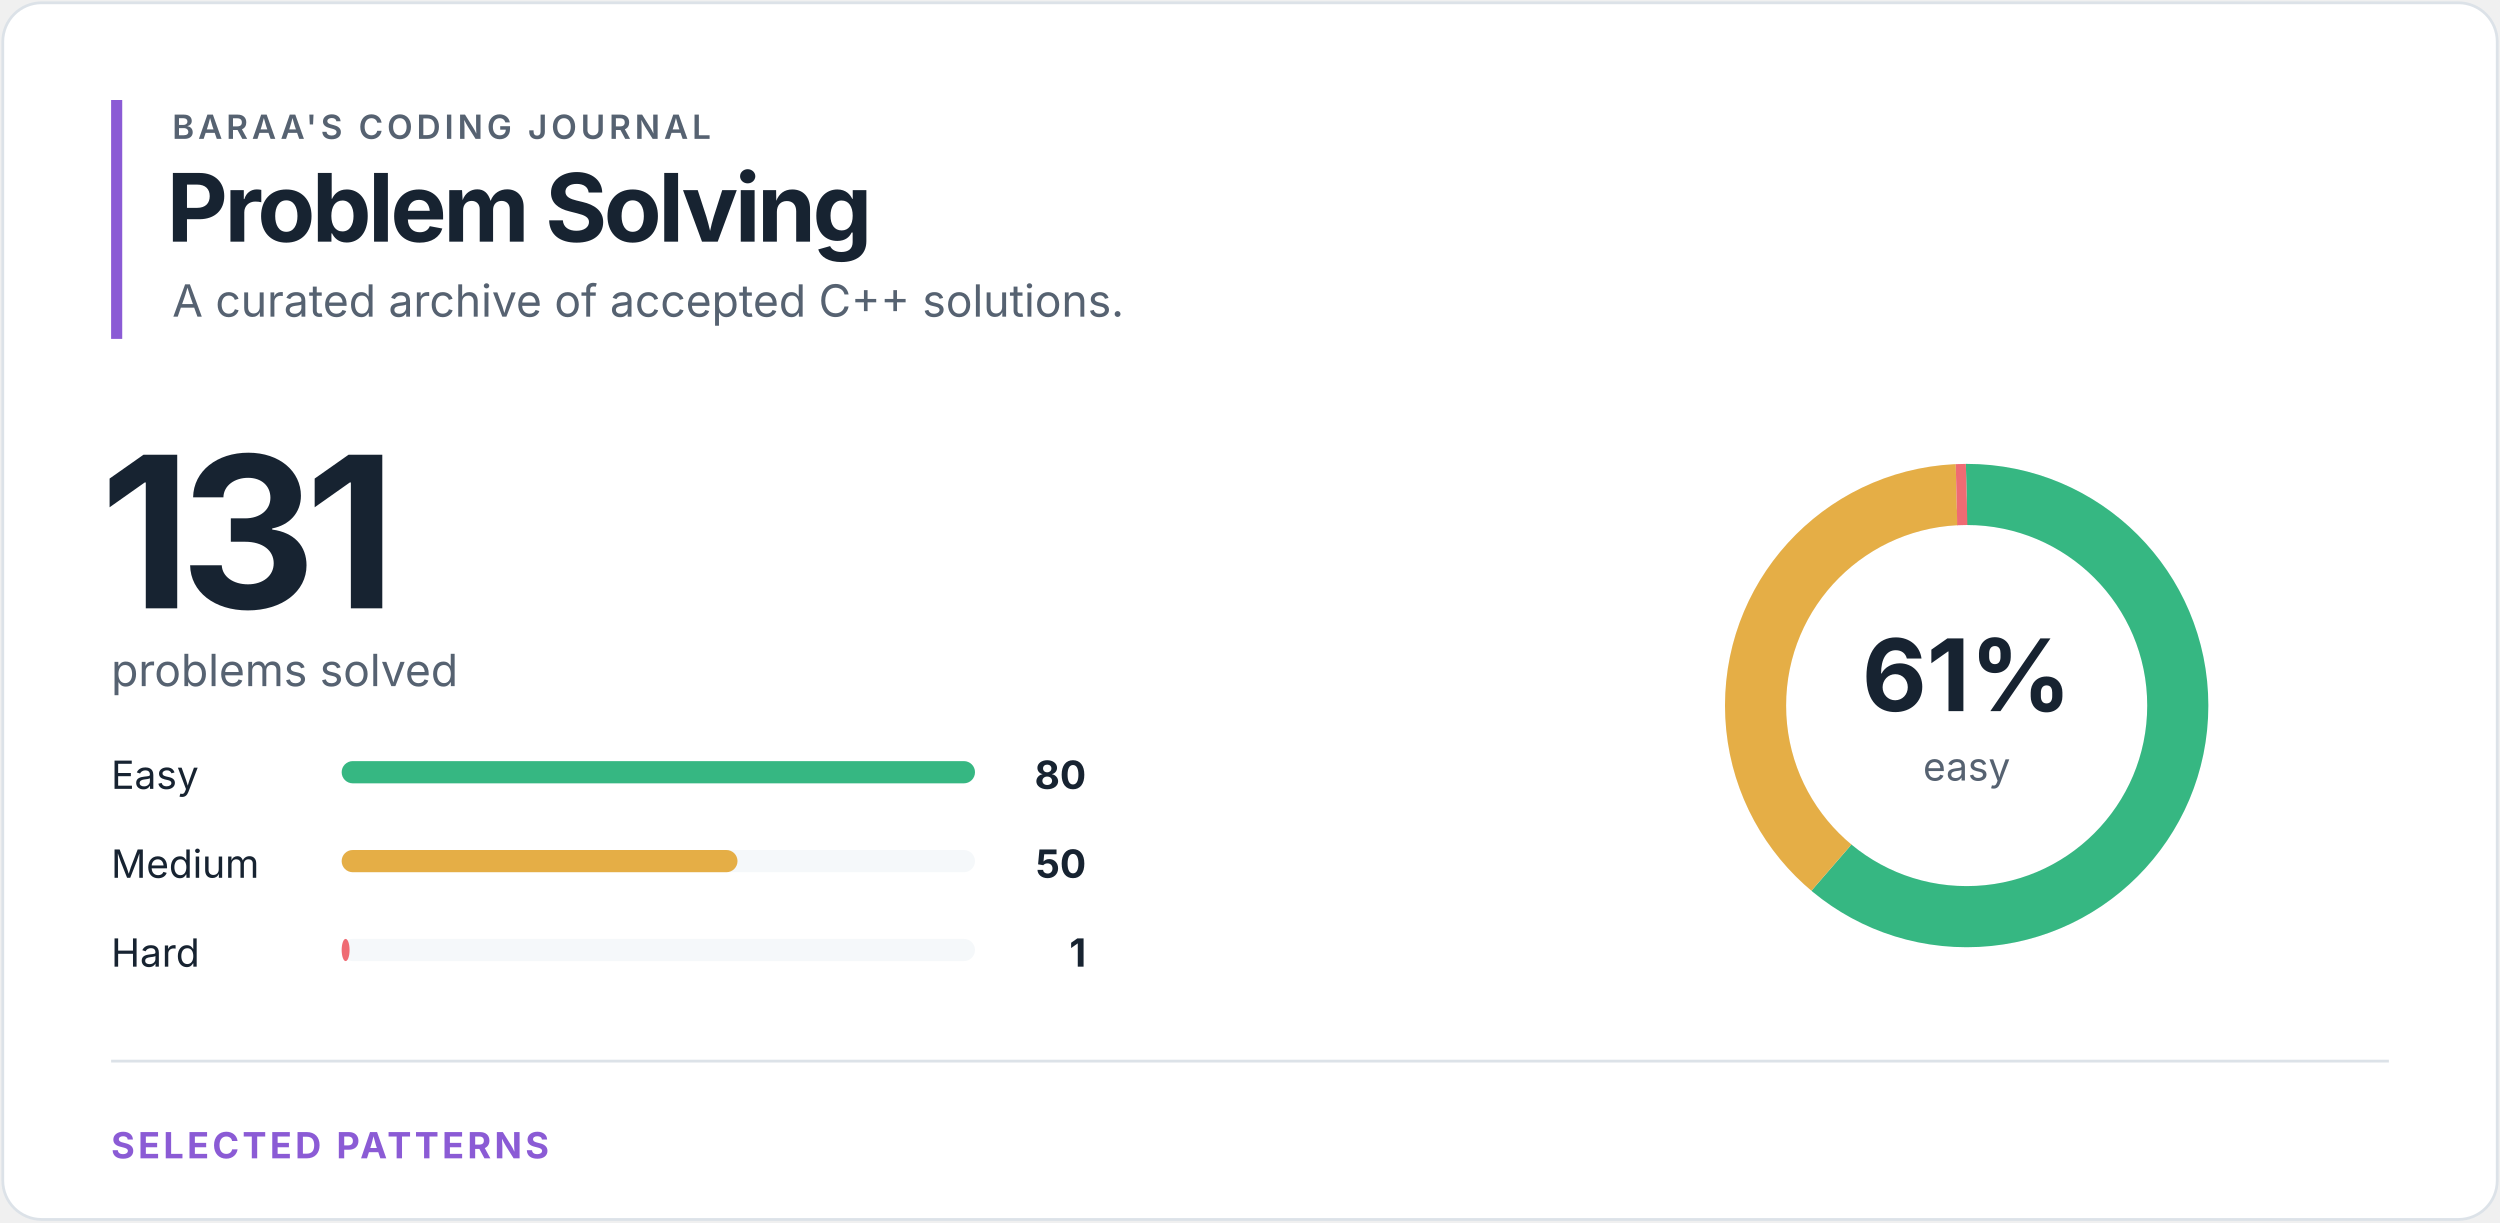
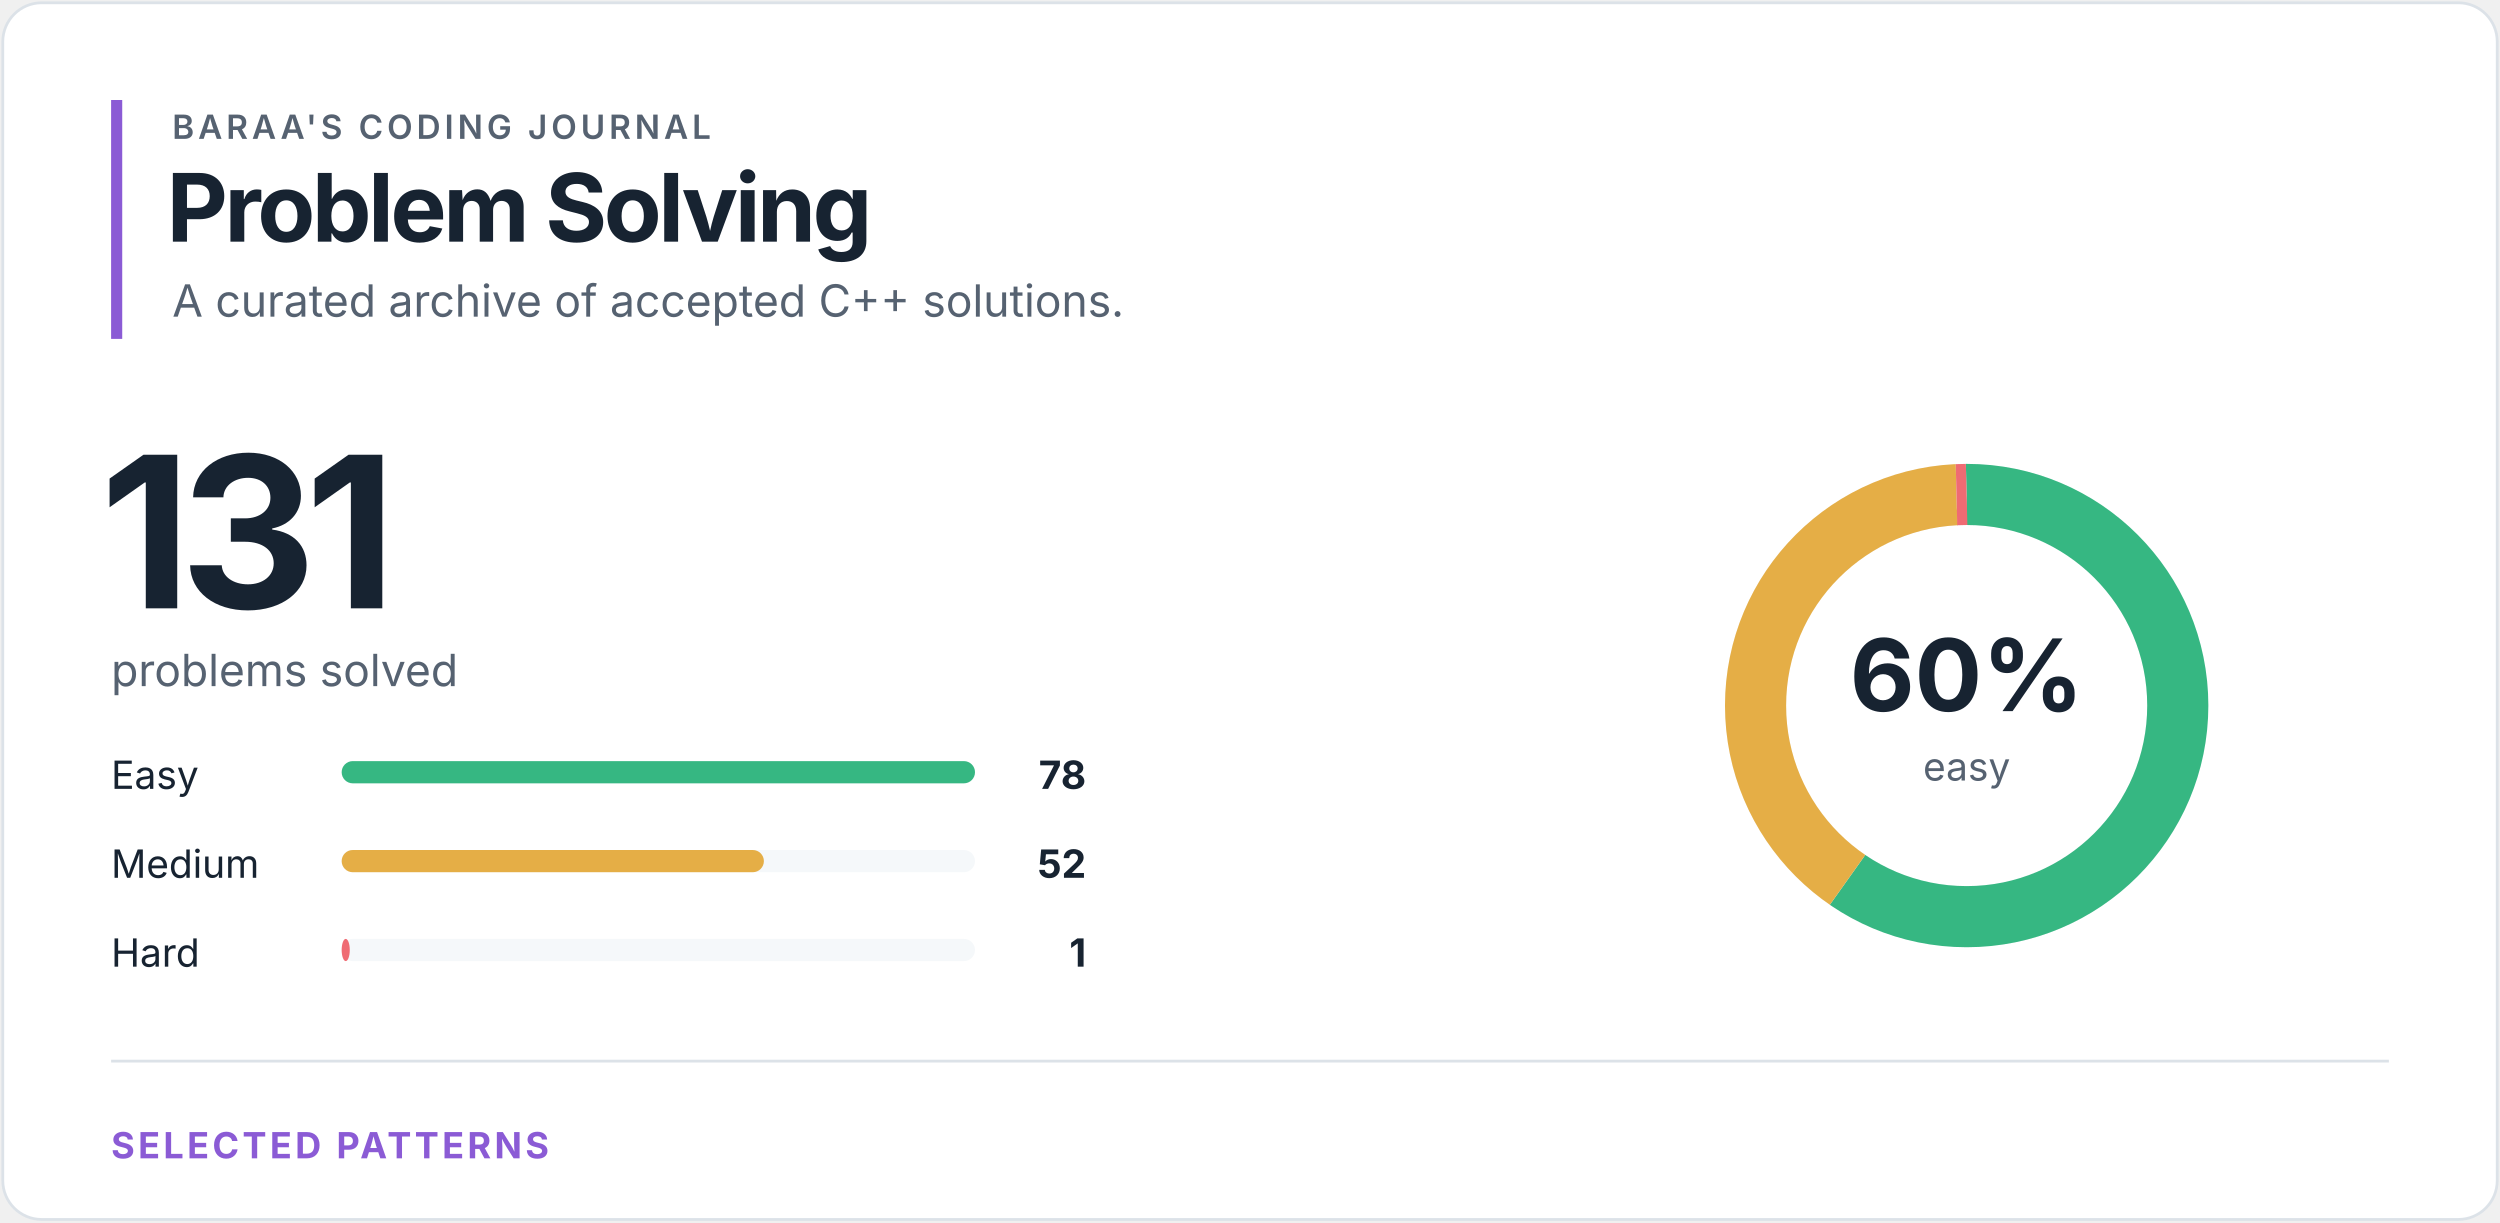
<svg xmlns="http://www.w3.org/2000/svg" width="900" height="440" viewBox="0 0 900 440" role="img" aria-labelledby="title desc">
  <style>
text { font-family: -apple-system, BlinkMacSystemFont, "Segoe UI", sans-serif; }
.eyebrow { fill: #566271; font-size: 12px; font-weight: 600; letter-spacing: 1.4px; }
.heading { fill: #172331; font-size: 34px; font-weight: 700; letter-spacing: -1.2px; }
.total { fill: #172331; font-size: 76px; font-weight: 700; letter-spacing: -4px; }
.subtitle { fill: #566271; font-size: 16px; }
.label { fill: #172331; font-size: 14px; }
.count { fill: #172331; font-size: 14px; font-weight: 700; }
.percentage { fill: #172331; font-size: 36px; font-weight: 700; }
.ring-label { fill: #566271; font-size: 14px; }
.section { fill: #8b5bd5; font-size: 13px; font-weight: 700; letter-spacing: 1.2px; }
</style>
  <rect x="1" y="1" width="898" height="438" rx="14" fill="#ffffff" stroke="#dce2e8" />
  <rect x="40" y="36" width="4" height="86" fill="#8b5bd5" />
  <text x="62" y="50" class="eyebrow">BARAA'S CODING JOURNAL</text>
  <text x="60" y="87" class="heading">Problem Solving</text>
  <text x="62" y="114" class="subtitle">A curated archive of accepted C++ solutions.</text>
  <text x="36" y="219" class="total">131</text>
  <text x="40" y="247" class="subtitle">problems solved</text>
  <text x="40" y="284" class="label">Easy</text>
  <rect x="123" y="274" width="228" height="8" rx="4" fill="#f5f8fa" />
  <rect x="123" y="274" width="228.00" height="8" rx="4" fill="#36b782" />
-   <text x="391" y="284" class="count" text-anchor="end">80</text>
+   <text x="391" y="284" class="count" text-anchor="end">78</text>
  <text x="40" y="316" class="label">Medium</text>
  <rect x="123" y="306" width="228" height="8" rx="4" fill="#f5f8fa" />
-   <rect x="123" y="306" width="142.50" height="8" rx="4" fill="#e5ae46" />
-   <text x="391" y="316" class="count" text-anchor="end">50</text>
+   <rect x="123" y="306" width="152.00" height="8" rx="4" fill="#e5ae46" />
+   <text x="391" y="316" class="count" text-anchor="end">52</text>
  <text x="40" y="348" class="label">Hard</text>
  <rect x="123" y="338" width="228" height="8" rx="4" fill="#f5f8fa" />
-   <rect x="123" y="338" width="2.85" height="8" rx="4" fill="#ef6b73" />
+   <rect x="123" y="338" width="2.92" height="8" rx="4" fill="#ef6b73" />
  <text x="391" y="348" class="count" text-anchor="end">1</text>
  <circle cx="708" cy="254" r="76" fill="none" stroke="#f5f8fa" stroke-width="22" />
-   <circle cx="708" cy="254" r="76" fill="none" stroke="#36b782" stroke-width="22" stroke-dasharray="291.616 185.905" stroke-dashoffset="0" transform="rotate(-90 708 254)" />
-   <circle cx="708" cy="254" r="76" fill="none" stroke="#e5ae46" stroke-width="22" stroke-dasharray="182.26 295.262" stroke-dashoffset="-291.616" transform="rotate(-90 708 254)" />
+   <circle cx="708" cy="254" r="76" fill="none" stroke="#36b782" stroke-width="22" stroke-dasharray="284.326 193.196" stroke-dashoffset="0" transform="rotate(-90 708 254)" />
+   <circle cx="708" cy="254" r="76" fill="none" stroke="#e5ae46" stroke-width="22" stroke-dasharray="189.551 287.971" stroke-dashoffset="-284.326" transform="rotate(-90 708 254)" />
  <circle cx="708" cy="254" r="76" fill="none" stroke="#ef6b73" stroke-width="22" stroke-dasharray="3.645 473.877" stroke-dashoffset="-473.877" transform="rotate(-90 708 254)" />
-   <text x="708" y="256" class="percentage" text-anchor="middle">61%</text>
+   <text x="708" y="256" class="percentage" text-anchor="middle">60%</text>
  <text x="708" y="281" class="ring-label" text-anchor="middle">easy</text>
  <line x1="40" y1="382" x2="860" y2="382" stroke="#dce2e8" />
  <text x="40" y="417" class="section">SELECTED PATTERNS</text>
</svg>
